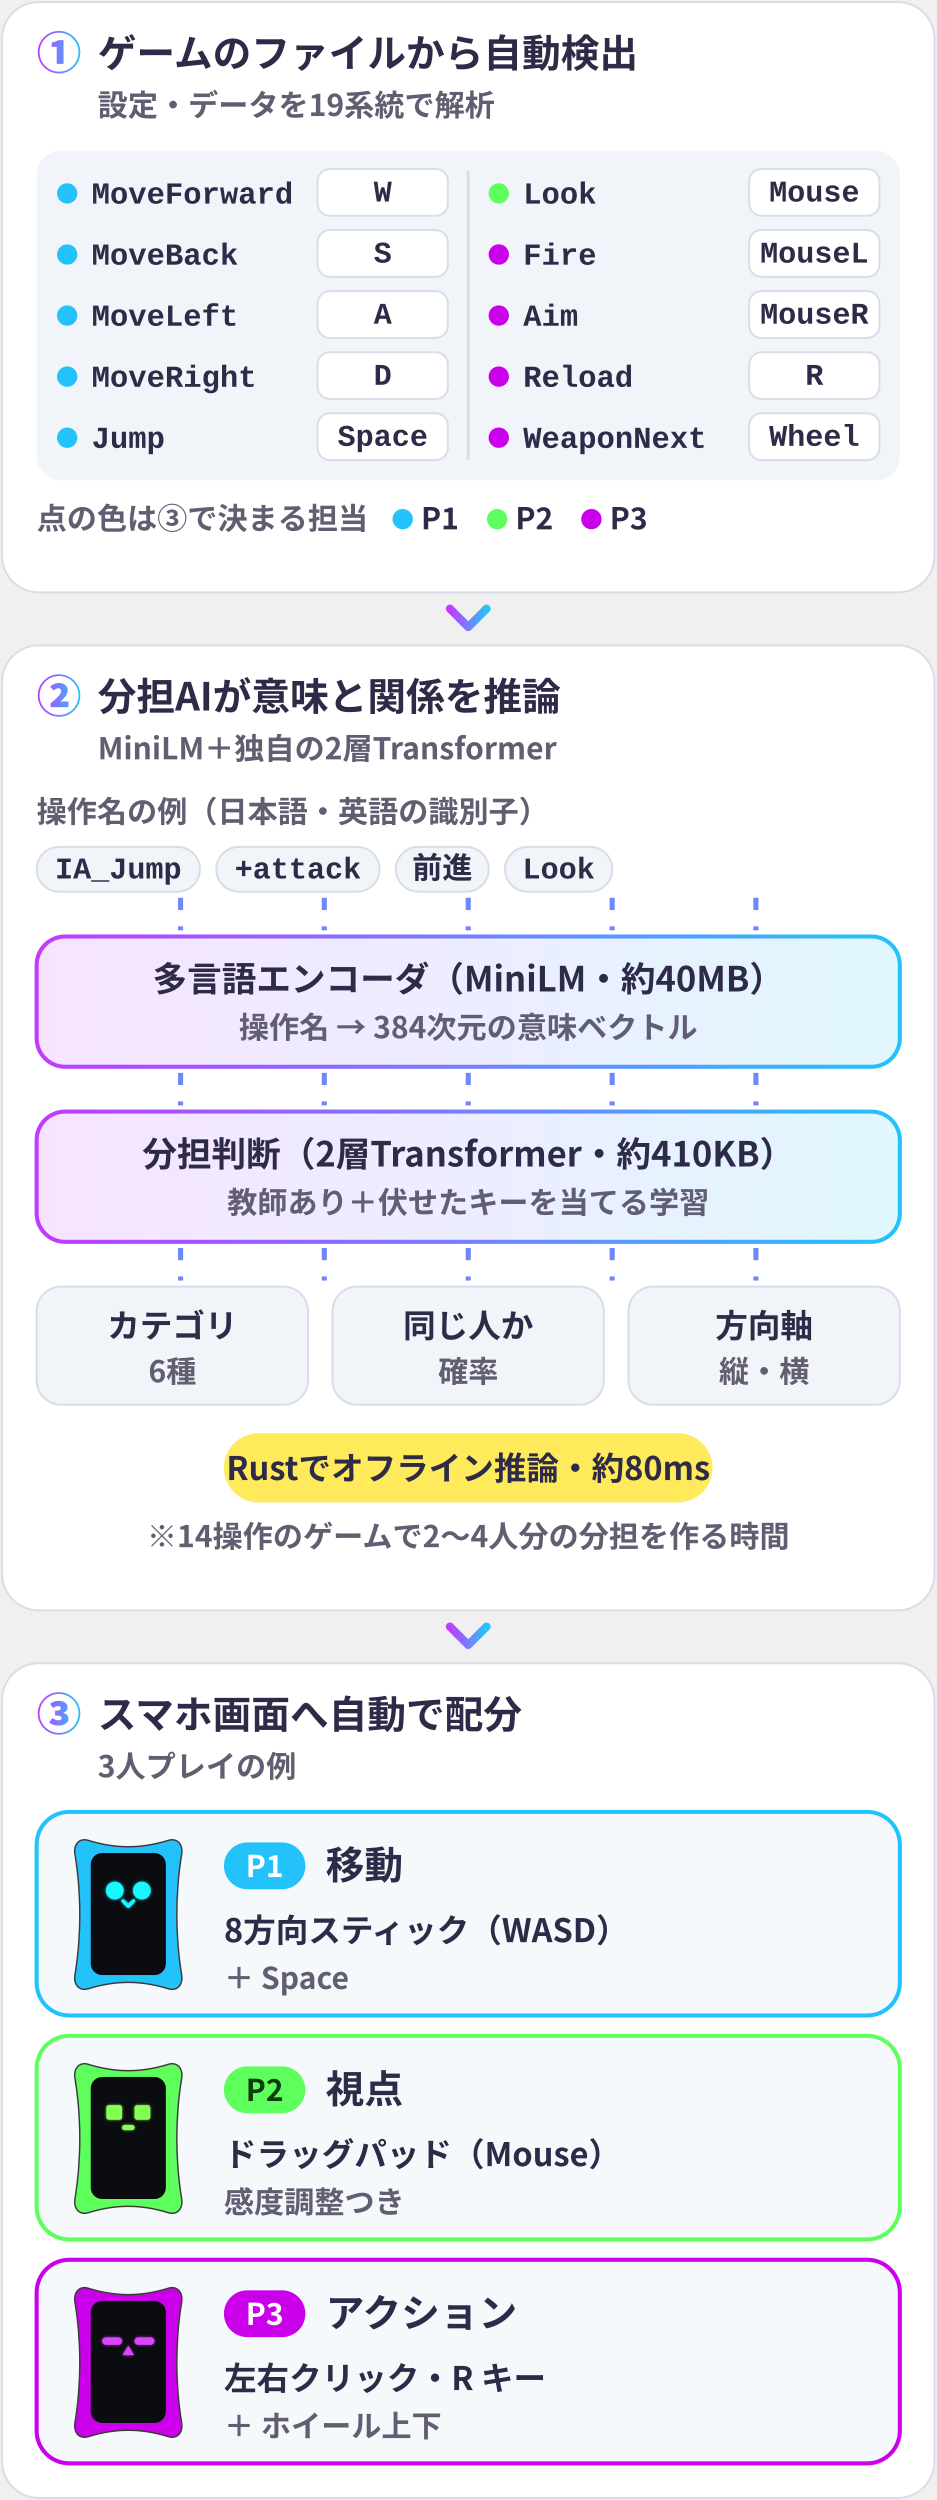
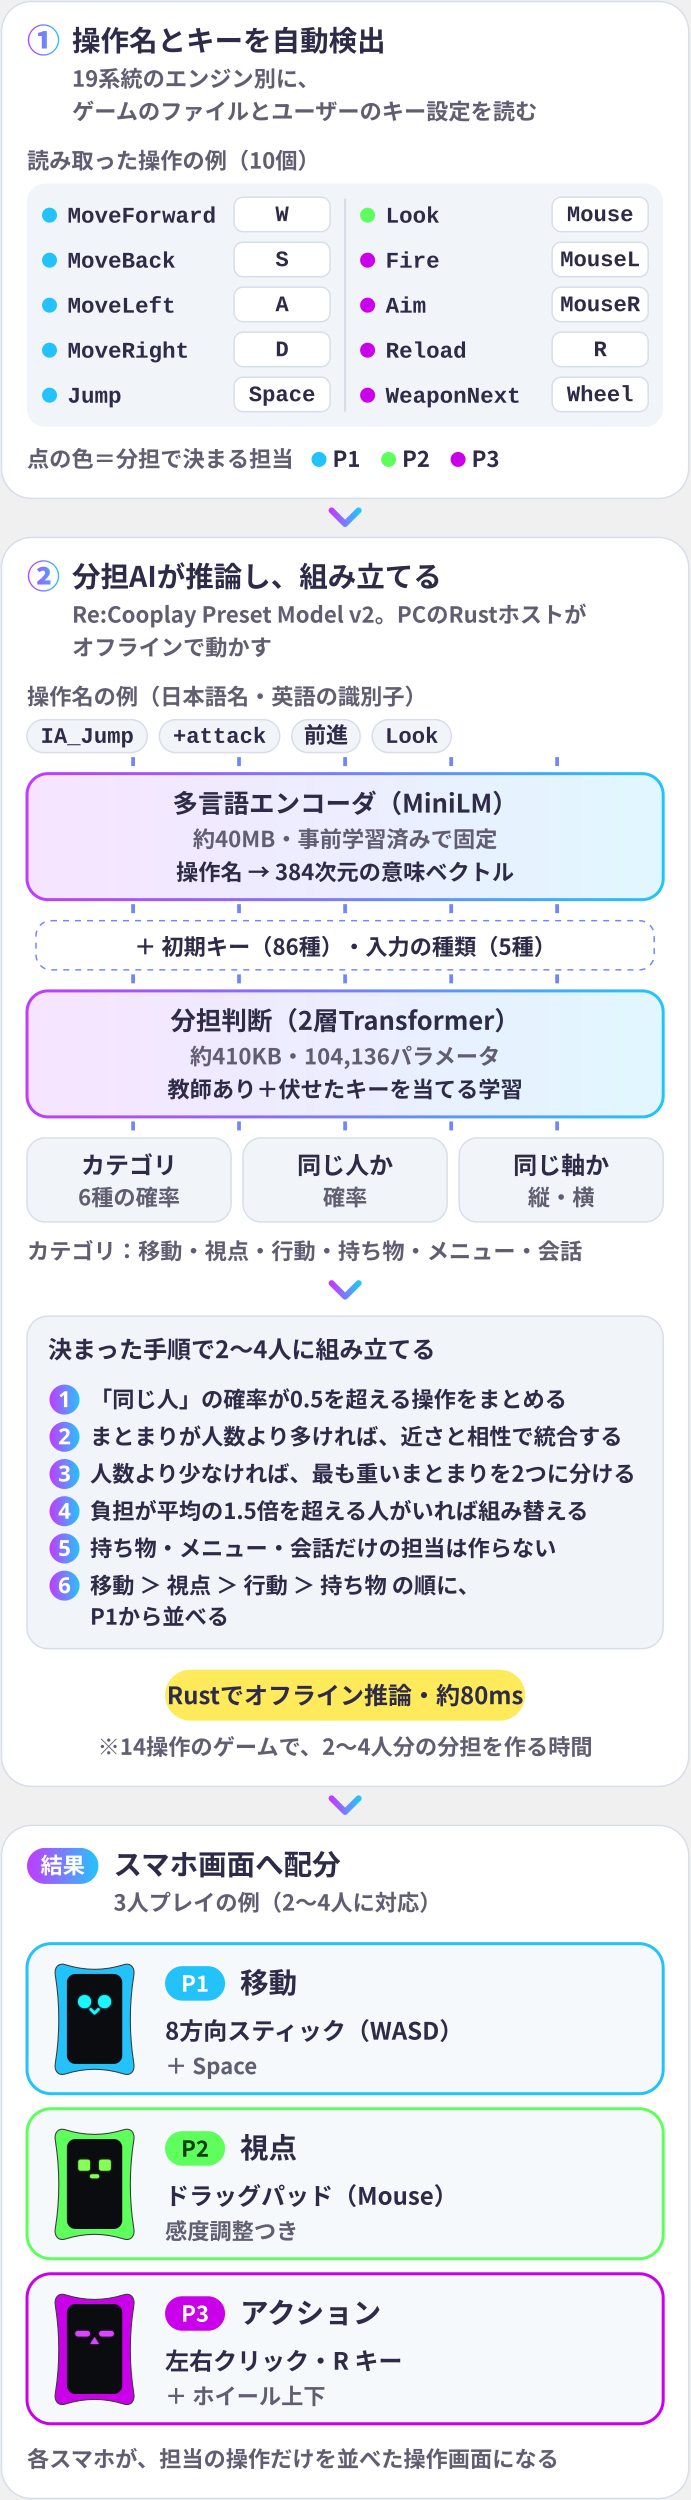
- <svg xmlns="http://www.w3.org/2000/svg" viewBox="0 0 460 1228" width="460" height="1228" role="img">
+ <svg xmlns="http://www.w3.org/2000/svg" viewBox="0 0 460 1666.2" width="460" height="1666.2" role="img">
  <defs>
    <filter id="glow" x="-30%" y="-30%" width="160%" height="160%">
      <feGaussianBlur stdDeviation="1.6" />
    </filter>
    <linearGradient id="brand" x1="0" y1="0" x2="1" y2="0">
      <stop offset="0" stop-color="#C03BFF" />
      <stop offset=".55" stop-color="#6F86FF" />
      <stop offset="1" stop-color="#22C4FA" />
    </linearGradient>
    <linearGradient id="bg" x1="0" y1="0" x2="1" y2="1">
      <stop offset="0" stop-color="#E8FAFF" />
      <stop offset="1" stop-color="#FFF5DC" />
    </linearGradient>
    <style>
.jp{font-family:'Hiragino Sans','Hiragino Kaku Gothic ProN','Yu Gothic UI','Yu Gothic','Meiryo','Noto Sans JP','Noto Sans CJK JP',sans-serif}
.disp{font-family:Impact,Haettenschweiler,'Anton','Arial Narrow Bold','Arial Black',sans-serif}
.gh{font-family:-apple-system,BlinkMacSystemFont,'Segoe UI','Noto Sans',Helvetica,Arial,sans-serif}
.rnd{font-family:RcRounded,'Hiragino Maru Gothic ProN','Yu Gothic UI','Noto Sans JP',sans-serif}
.hand{font-family:RcHand,'Hiragino Maru Gothic ProN','Yu Gothic UI','Noto Sans JP',sans-serif}
.mono{font-family:ui-monospace,SFMono-Regular,'Cascadia Mono',Consolas,'Liberation Mono',monospace}

@keyframes bob{0%,100%{transform:translateY(0)}50%{transform:translateY(-5px)}}
@keyframes blink{0%,90%,100%{transform:scaleY(1)}94%{transform:scaleY(.12)}}
@keyframes flow{to{stroke-dashoffset:-28}}
@keyframes pulse{0%,100%{opacity:.55}50%{opacity:1}}
.bob{animation:bob 2.6s ease-in-out infinite}
.eyes{transform-box:fill-box;transform-origin:center;animation:blink 4.8s infinite}
.flow{stroke-dasharray:6 8;animation:flow 1.1s linear infinite}
.pulse{animation:pulse 2.4s ease-in-out infinite}
@media (prefers-reduced-motion:reduce){.bob,.eyes,.flow,.pulse{animation:none}}
</style>
  </defs>
-   <rect x="1" y="1" width="458" height="290" rx="18" fill="#FFFFFF" stroke="#D8DEE8" />
-   <path d="M29 36.09Q26.85 36.09 24.95 35.28Q23.06 34.47 21.62 33.03Q20.18 31.58 19.36 29.69Q18.55 27.79 18.55 25.64Q18.55 23.49 19.36 21.59Q20.17 19.7 21.61 18.26Q23.06 16.82 24.95 16Q26.85 15.19 29 15.19Q31.15 15.19 33.05 16Q34.94 16.81 36.38 18.25Q37.82 19.7 38.64 21.59Q39.45 23.49 39.45 25.64Q39.45 27.82 38.64 29.71Q37.82 31.6 36.37 33.04Q34.92 34.48 33.04 35.29Q31.15 36.09 29 36.09ZM29 35.21Q30.99 35.21 32.72 34.46Q34.46 33.71 35.77 32.41Q37.07 31.1 37.82 29.36Q38.57 27.63 38.57 25.64Q38.57 23.65 37.82 21.92Q37.07 20.18 35.77 18.88Q34.46 17.57 32.72 16.82Q30.99 16.07 29 16.07Q26.99 16.07 25.26 16.82Q23.53 17.57 22.22 18.89Q20.91 20.21 20.17 21.94Q19.43 23.67 19.43 25.64Q19.43 27.62 20.18 29.36Q20.93 31.1 22.23 32.41Q23.54 33.71 25.28 34.46Q27.01 35.21 29 35.21ZM27.86 31.36V23H25.41V20.91Q26.47 20.69 27.24 20.41Q28.01 20.14 28.71 19.72H31.22V31.36Z" fill="url(#brand)" />
-   <text x="48" y="33" class="jp" font-size="19" font-weight="900" fill="#2E2B48" text-anchor="start">ゲームのファイルから自動検出</text>
-   <text x="48" y="57" class="jp" font-size="14.8" font-weight="700" fill="#625E72" text-anchor="start">設定・データを19系統で解析</text>
-   <rect x="18" y="74" width="424" height="162" rx="12" fill="#F1F4F9" />
-   <path d="M230.0 84V226" stroke="#D8DEE8" stroke-width="1.5" />
-   <circle cx="33.0" cy="95" r="5" fill="#24C2FA" />
-   <text x="45.0" y="100" class="mono" font-size="15" font-weight="600" fill="#2E2B48" text-anchor="start">MoveForward</text>
-   <rect x="156.0" y="83" width="64" height="23" rx="6" fill="#FFFFFF" stroke="#D8DEE8" />
-   <text x="188.0" y="99" class="mono" font-size="14.8" font-weight="700" fill="#2E2B48" text-anchor="middle">W</text>
-   <circle cx="33.0" cy="125" r="5" fill="#24C2FA" />
-   <text x="45.0" y="130" class="mono" font-size="15" font-weight="600" fill="#2E2B48" text-anchor="start">MoveBack</text>
-   <rect x="156.0" y="113" width="64" height="23" rx="6" fill="#FFFFFF" stroke="#D8DEE8" />
-   <text x="188.0" y="129" class="mono" font-size="14.8" font-weight="700" fill="#2E2B48" text-anchor="middle">S</text>
-   <circle cx="33.0" cy="155" r="5" fill="#24C2FA" />
-   <text x="45.0" y="160" class="mono" font-size="15" font-weight="600" fill="#2E2B48" text-anchor="start">MoveLeft</text>
-   <rect x="156.0" y="143" width="64" height="23" rx="6" fill="#FFFFFF" stroke="#D8DEE8" />
-   <text x="188.0" y="159" class="mono" font-size="14.8" font-weight="700" fill="#2E2B48" text-anchor="middle">A</text>
-   <circle cx="33.0" cy="185" r="5" fill="#24C2FA" />
-   <text x="45.0" y="190" class="mono" font-size="15" font-weight="600" fill="#2E2B48" text-anchor="start">MoveRight</text>
-   <rect x="156.0" y="173" width="64" height="23" rx="6" fill="#FFFFFF" stroke="#D8DEE8" />
-   <text x="188.0" y="189" class="mono" font-size="14.8" font-weight="700" fill="#2E2B48" text-anchor="middle">D</text>
-   <circle cx="33.0" cy="215" r="5" fill="#24C2FA" />
-   <text x="45.0" y="220" class="mono" font-size="15" font-weight="600" fill="#2E2B48" text-anchor="start">Jump</text>
-   <rect x="156.0" y="203" width="64" height="23" rx="6" fill="#FFFFFF" stroke="#D8DEE8" />
-   <text x="188.0" y="219" class="mono" font-size="14.8" font-weight="700" fill="#2E2B48" text-anchor="middle">Space</text>
-   <circle cx="245.0" cy="95" r="5" fill="#5EFF5D" />
-   <text x="257.0" y="100" class="mono" font-size="15" font-weight="600" fill="#2E2B48" text-anchor="start">Look</text>
-   <rect x="368.0" y="83" width="64" height="23" rx="6" fill="#FFFFFF" stroke="#D8DEE8" />
-   <text x="400.0" y="99" class="mono" font-size="14.8" font-weight="700" fill="#2E2B48" text-anchor="middle">Mouse</text>
-   <circle cx="245.0" cy="125" r="5" fill="#CB00EA" />
-   <text x="257.0" y="130" class="mono" font-size="15" font-weight="600" fill="#2E2B48" text-anchor="start">Fire</text>
-   <rect x="368.0" y="113" width="64" height="23" rx="6" fill="#FFFFFF" stroke="#D8DEE8" />
-   <text x="400.0" y="129" class="mono" font-size="14.8" font-weight="700" fill="#2E2B48" text-anchor="middle">MouseL</text>
-   <circle cx="245.0" cy="155" r="5" fill="#CB00EA" />
-   <text x="257.0" y="160" class="mono" font-size="15" font-weight="600" fill="#2E2B48" text-anchor="start">Aim</text>
-   <rect x="368.0" y="143" width="64" height="23" rx="6" fill="#FFFFFF" stroke="#D8DEE8" />
-   <text x="400.0" y="159" class="mono" font-size="14.8" font-weight="700" fill="#2E2B48" text-anchor="middle">MouseR</text>
-   <circle cx="245.0" cy="185" r="5" fill="#CB00EA" />
-   <text x="257.0" y="190" class="mono" font-size="15" font-weight="600" fill="#2E2B48" text-anchor="start">Reload</text>
-   <rect x="368.0" y="173" width="64" height="23" rx="6" fill="#FFFFFF" stroke="#D8DEE8" />
-   <text x="400.0" y="189" class="mono" font-size="14.8" font-weight="700" fill="#2E2B48" text-anchor="middle">R</text>
-   <circle cx="245.0" cy="215" r="5" fill="#CB00EA" />
-   <text x="257.0" y="220" class="mono" font-size="15" font-weight="600" fill="#2E2B48" text-anchor="start">WeaponNext</text>
-   <rect x="368.0" y="203" width="64" height="23" rx="6" fill="#FFFFFF" stroke="#D8DEE8" />
-   <text x="400.0" y="219" class="mono" font-size="14.8" font-weight="700" fill="#2E2B48" text-anchor="middle">Wheel</text>
-   <text x="18" y="260" class="jp" font-size="14.8" font-weight="700" fill="#625E72" text-anchor="start">点の色は③で決まる担当</text>
-   <circle cx="197.8" cy="255" r="5" fill="#24C2FA" />
-   <text x="206.8" y="260" class="jp" font-size="14.8" font-weight="800" fill="#2E2B48" text-anchor="start">P1</text>
-   <circle cx="244.2" cy="255" r="5" fill="#5EFF5D" />
-   <text x="253.152" y="260" class="jp" font-size="14.8" font-weight="800" fill="#2E2B48" text-anchor="start">P2</text>
-   <circle cx="290.5" cy="255" r="5" fill="#CB00EA" />
-   <text x="299.504" y="260" class="jp" font-size="14.8" font-weight="800" fill="#2E2B48" text-anchor="start">P3</text>
-   <path d="M221.0 299l9 9 9-9" fill="none" stroke="url(#brand)" stroke-width="4" stroke-linecap="round" stroke-linejoin="round" />
-   <rect x="1" y="317" width="458" height="474" rx="18" fill="#FFFFFF" stroke="#D8DEE8" />
-   <path d="M29 352.09Q26.85 352.09 24.95 351.28Q23.06 350.47 21.62 349.03Q20.18 347.58 19.36 345.69Q18.55 343.79 18.55 341.64Q18.55 339.49 19.36 337.59Q20.17 335.7 21.61 334.26Q23.06 332.82 24.95 332Q26.85 331.19 29 331.19Q31.15 331.19 33.05 332Q34.94 332.81 36.38 334.25Q37.82 335.7 38.64 337.59Q39.45 339.49 39.45 341.64Q39.45 343.82 38.64 345.71Q37.82 347.6 36.37 349.04Q34.92 350.48 33.04 351.29Q31.15 352.09 29 352.09ZM29 351.21Q30.99 351.21 32.72 350.46Q34.46 349.71 35.77 348.4Q37.07 347.1 37.82 345.36Q38.57 343.63 38.57 341.64Q38.57 339.65 37.82 337.92Q37.07 336.18 35.77 334.88Q34.46 333.57 32.72 332.82Q30.99 332.07 29 332.07Q26.99 332.07 25.26 332.82Q23.53 333.57 22.22 334.89Q20.91 336.21 20.17 337.94Q19.43 339.67 19.43 341.64Q19.43 343.62 20.18 345.36Q20.93 347.1 22.23 348.4Q23.54 349.71 25.28 350.46Q27.01 351.21 29 351.21ZM24.86 347.36V345.45Q26.36 344.24 27.53 343.18Q28.69 342.12 29.36 341.22Q30.03 340.32 30.03 339.55Q30.03 338.78 29.66 338.43Q29.29 338.08 28.6 338.08Q27.92 338.08 27.38 338.43Q26.84 338.78 26.38 339.15L24.58 337.35Q25.55 336.38 26.65 335.92Q27.75 335.46 29.01 335.46Q30.94 335.46 32.1 336.5Q33.27 337.55 33.27 339.22Q33.27 340.19 32.71 341.18Q32.15 342.17 31.31 343.06Q30.47 343.95 29.64 344.68Q30.12 344.63 30.74 344.6Q31.35 344.57 31.79 344.57H33.66V347.36Z" fill="url(#brand)" />
-   <text x="48" y="349" class="jp" font-size="19" font-weight="900" fill="#2E2B48" text-anchor="start">分担AIが意味と関係を推論</text>
-   <text x="48" y="373" class="jp" font-size="14.8" font-weight="700" fill="#625E72" text-anchor="start">MiniLM＋独自の2層Transformer</text>
-   <text x="18" y="404" class="jp" font-size="14.8" font-weight="700" fill="#625E72" text-anchor="start">操作名の例（日本語・英語の識別子）</text>
-   <rect x="18" y="416" width="80.2" height="22" rx="11" fill="#F1F4F9" stroke="#D8DEE8" />
-   <text x="58.116" y="431.5" class="mono" font-size="14.8" font-weight="700" fill="#2E2B48" text-anchor="middle">IA_Jump</text>
-   <rect x="106.232" y="416" width="80.2" height="22" rx="11" fill="#F1F4F9" stroke="#D8DEE8" />
-   <text x="146.348" y="431.5" class="mono" font-size="14.8" font-weight="700" fill="#2E2B48" text-anchor="middle">+attack</text>
-   <rect x="194.464" y="416" width="45.6" height="22" rx="11" fill="#F1F4F9" stroke="#D8DEE8" />
-   <text x="217.264" y="431.5" class="mono" font-size="14.8" font-weight="700" fill="#2E2B48" text-anchor="middle">前進</text>
-   <rect x="248.064" y="416" width="52.7" height="22" rx="11" fill="#F1F4F9" stroke="#D8DEE8" />
-   <text x="274.416" y="431.5" class="mono" font-size="14.8" font-weight="700" fill="#2E2B48" text-anchor="middle">Look</text>
-   <path d="M88.7 441V457" stroke="#6F86FF" stroke-width="2.5" class="flow" style="animation-delay:0.00s" />
-   <path d="M159.3 441V457" stroke="#6F86FF" stroke-width="2.5" class="flow" style="animation-delay:0.15s" />
-   <path d="M230.0 441V457" stroke="#6F86FF" stroke-width="2.5" class="flow" style="animation-delay:0.30s" />
-   <path d="M300.7 441V457" stroke="#6F86FF" stroke-width="2.5" class="flow" style="animation-delay:0.45s" />
-   <path d="M371.3 441V457" stroke="#6F86FF" stroke-width="2.5" class="flow" style="animation-delay:0.60s" />
-   <rect x="18" y="460" width="424" height="64" rx="14" fill="url(#brand)" opacity=".14" />
-   <rect x="18" y="460" width="424" height="64" rx="14" fill="none" stroke="url(#brand)" stroke-width="2" />
-   <text x="230.0" y="487" class="jp" font-size="17" font-weight="900" fill="#2E2B48" text-anchor="middle" textLength="278" lengthAdjust="spacingAndGlyphs">多言語エンコーダ（MiniLM・約40MB）</text>
-   <text x="230.0" y="510" class="jp" font-size="14.8" font-weight="700" fill="#625E72" text-anchor="middle">操作名 → 384次元の意味ベクトル</text>
-   <path d="M88.7 527V543" stroke="#6F86FF" stroke-width="2.5" class="flow" style="animation-delay:0.00s" />
-   <path d="M159.3 527V543" stroke="#6F86FF" stroke-width="2.5" class="flow" style="animation-delay:0.15s" />
-   <path d="M230.0 527V543" stroke="#6F86FF" stroke-width="2.5" class="flow" style="animation-delay:0.30s" />
-   <path d="M300.7 527V543" stroke="#6F86FF" stroke-width="2.5" class="flow" style="animation-delay:0.45s" />
-   <path d="M371.3 527V543" stroke="#6F86FF" stroke-width="2.5" class="flow" style="animation-delay:0.60s" />
-   <rect x="18" y="546" width="424" height="64" rx="14" fill="url(#brand)" opacity=".14" />
-   <rect x="18" y="546" width="424" height="64" rx="14" fill="none" stroke="url(#brand)" stroke-width="2" />
-   <text x="230.0" y="573" class="jp" font-size="17" font-weight="900" fill="#2E2B48" text-anchor="middle" textLength="294" lengthAdjust="spacingAndGlyphs">分担判断（2層Transformer・約410KB）</text>
-   <text x="230.0" y="596" class="jp" font-size="14.8" font-weight="700" fill="#625E72" text-anchor="middle">教師あり＋伏せたキーを当てる学習</text>
-   <path d="M88.7 613V629" stroke="#6F86FF" stroke-width="2.5" class="flow" style="animation-delay:0.00s" />
-   <path d="M159.3 613V629" stroke="#6F86FF" stroke-width="2.5" class="flow" style="animation-delay:0.15s" />
-   <path d="M230.0 613V629" stroke="#6F86FF" stroke-width="2.5" class="flow" style="animation-delay:0.30s" />
-   <path d="M300.7 613V629" stroke="#6F86FF" stroke-width="2.5" class="flow" style="animation-delay:0.45s" />
-   <path d="M371.3 613V629" stroke="#6F86FF" stroke-width="2.5" class="flow" style="animation-delay:0.60s" />
-   <rect x="18.0" y="632" width="133.3" height="58" rx="12" fill="#F1F4F9" stroke="#D8DEE8" />
-   <text x="84.667" y="657" class="jp" font-size="16" font-weight="800" fill="#2E2B48" text-anchor="middle">カテゴリ</text>
-   <text x="84.667" y="679" class="jp" font-size="14.8" font-weight="700" fill="#625E72" text-anchor="middle">6種</text>
-   <rect x="163.3" y="632" width="133.3" height="58" rx="12" fill="#F1F4F9" stroke="#D8DEE8" />
-   <text x="230.0" y="657" class="jp" font-size="16" font-weight="800" fill="#2E2B48" text-anchor="middle">同じ人か</text>
-   <text x="230.0" y="679" class="jp" font-size="14.8" font-weight="700" fill="#625E72" text-anchor="middle">確率</text>
-   <rect x="308.7" y="632" width="133.3" height="58" rx="12" fill="#F1F4F9" stroke="#D8DEE8" />
-   <text x="375.333" y="657" class="jp" font-size="16" font-weight="800" fill="#2E2B48" text-anchor="middle">方向軸</text>
-   <text x="375.333" y="679" class="jp" font-size="14.8" font-weight="700" fill="#625E72" text-anchor="middle">縦・横</text>
-   <rect x="110.0" y="704" width="240" height="34" rx="17" fill="#FFE84A" opacity=".9" />
-   <text x="230.0" y="727" class="jp" font-size="16" font-weight="900" fill="#2E2B48" text-anchor="middle" textLength="199" lengthAdjust="spacingAndGlyphs">Rustでオフライン推論・約80ms</text>
-   <text x="230.0" y="760" class="jp" font-size="14.8" font-weight="600" fill="#625E72" text-anchor="middle">※14操作のゲームで2〜4人分の分担を作る時間</text>
-   <path d="M221.0 799l9 9 9-9" fill="none" stroke="url(#brand)" stroke-width="4" stroke-linecap="round" stroke-linejoin="round" />
-   <rect x="1" y="817" width="458" height="410" rx="18" fill="#FFFFFF" stroke="#D8DEE8" />
-   <path d="M29 852.09Q26.84 852.09 24.95 851.28Q23.06 850.46 21.62 849.02Q20.18 847.58 19.36 845.69Q18.55 843.8 18.55 841.64Q18.55 839.48 19.36 837.59Q20.18 835.7 21.62 834.26Q23.06 832.82 24.95 832Q26.84 831.19 29 831.19Q31.16 831.19 33.05 832Q34.94 832.82 36.38 834.26Q37.82 835.7 38.64 837.59Q39.45 839.48 39.45 841.64Q39.45 843.82 38.64 845.71Q37.82 847.6 36.37 849.04Q34.92 850.48 33.04 851.29Q31.16 852.09 29 852.09ZM29 851.21Q30.98 851.21 32.72 850.46Q34.46 849.71 35.77 848.4Q37.07 847.1 37.82 845.36Q38.57 843.62 38.57 841.64Q38.57 839.66 37.82 837.92Q37.07 836.18 35.77 834.88Q34.46 833.57 32.72 832.82Q30.98 832.07 29 832.07Q27 832.07 25.26 832.82Q23.52 833.57 22.21 834.89Q20.9 836.21 20.17 837.94Q19.43 839.68 19.43 841.64Q19.43 843.62 20.18 845.36Q20.93 847.1 22.23 848.4Q23.54 849.71 25.28 850.46Q27.02 851.21 29 851.21ZM28.69 847.62Q27.33 847.62 26.12 847.19Q24.91 846.77 24.2 845.95L25.72 843.86Q26.29 844.35 27.03 844.68Q27.77 845.01 28.63 845.01Q29.33 845.01 29.79 844.72Q30.25 844.43 30.25 843.93Q30.25 843.51 30.01 843.22Q29.77 842.94 29.08 842.78Q28.38 842.63 27.04 842.63V840.3Q28.65 840.3 29.26 839.97Q29.88 839.64 29.88 839.04Q29.88 838.54 29.55 838.27Q29.22 838.01 28.54 838.01Q27.92 838.01 27.36 838.26Q26.8 838.52 26.21 839.02L24.56 837Q25.46 836.25 26.47 835.85Q27.48 835.46 28.63 835.46Q30.72 835.46 31.97 836.33Q33.22 837.2 33.22 838.82Q33.22 839.64 32.71 840.25Q32.19 840.87 31.16 841.31V841.38Q32.26 841.68 32.95 842.39Q33.64 843.09 33.64 844.19Q33.64 845.29 32.96 846.06Q32.28 846.83 31.16 847.23Q30.03 847.62 28.69 847.62Z" fill="url(#brand)" />
-   <text x="48" y="849" class="jp" font-size="19" font-weight="900" fill="#2E2B48" text-anchor="start">スマホ画面へ自動で配分</text>
-   <text x="48" y="873" class="jp" font-size="14.8" font-weight="700" fill="#625E72" text-anchor="start">3人プレイの例</text>
-   <rect x="18" y="890" width="424" height="100" rx="16" fill="#F6F9FC" stroke="#24C2FA" stroke-width="2" />
-   <g transform="translate(37.4 902.0) scale(0.5125)">
+   <rect x="1" y="1" width="458" height="331.2" rx="20" fill="#FFFFFF" stroke="#D8DEE8" />
+   <path d="M29 37.09Q26.85 37.09 24.95 36.28Q23.06 35.47 21.62 34.03Q20.18 32.58 19.36 30.69Q18.55 28.79 18.55 26.64Q18.55 24.49 19.36 22.59Q20.17 20.7 21.61 19.26Q23.06 17.82 24.95 17Q26.85 16.19 29 16.19Q31.15 16.19 33.05 17Q34.94 17.81 36.38 19.25Q37.82 20.7 38.64 22.59Q39.45 24.49 39.45 26.64Q39.45 28.82 38.64 30.71Q37.82 32.6 36.37 34.04Q34.92 35.48 33.04 36.29Q31.15 37.09 29 37.09ZM29 36.21Q30.99 36.21 32.72 35.46Q34.46 34.71 35.77 33.41Q37.07 32.1 37.82 30.36Q38.57 28.63 38.57 26.64Q38.57 24.65 37.82 22.92Q37.07 21.18 35.77 19.88Q34.46 18.57 32.72 17.82Q30.99 17.07 29 17.07Q26.99 17.07 25.26 17.82Q23.53 18.57 22.22 19.89Q20.91 21.21 20.17 22.94Q19.43 24.67 19.43 26.64Q19.43 28.62 20.18 30.36Q20.93 32.1 22.23 33.41Q23.54 34.71 25.28 35.46Q27.01 36.21 29 36.21ZM27.86 32.36V24H25.41V21.91Q26.47 21.69 27.24 21.41Q28.01 21.14 28.71 20.72H31.22V32.36Z" fill="url(#brand)" />
+   <text x="48" y="34" class="jp" font-size="19" font-weight="900" fill="#2E2B48" text-anchor="start">操作名とキーを自動検出</text>
+   <text x="48" y="57.8" class="jp" font-size="14.8" font-weight="700" fill="#625E72" text-anchor="start">19系統のエンジン別に、</text>
+   <text x="48" y="79.6" class="jp" font-size="14.8" font-weight="700" fill="#625E72" text-anchor="start">ゲームのファイルとユーザーのキー設定を読む</text>
+   <text x="18" y="112.4" class="jp" font-size="14.8" font-weight="700" fill="#625E72" text-anchor="start">読み取った操作の例（10個）</text>
+   <rect x="18" y="122.4" width="424" height="162" rx="12" fill="#F1F4F9" />
+   <path d="M230.0 132.4V274.4" stroke="#D8DEE8" stroke-width="1.5" />
+   <circle cx="33.0" cy="143.4" r="5" fill="#24C2FA" />
+   <text x="45.0" y="148.4" class="mono" font-size="15" font-weight="600" fill="#2E2B48" text-anchor="start">MoveForward</text>
+   <rect x="156.0" y="131.4" width="64" height="23" rx="6" fill="#FFFFFF" stroke="#D8DEE8" />
+   <text x="188.0" y="147.4" class="mono" font-size="14.8" font-weight="700" fill="#2E2B48" text-anchor="middle">W</text>
+   <circle cx="33.0" cy="173.4" r="5" fill="#24C2FA" />
+   <text x="45.0" y="178.4" class="mono" font-size="15" font-weight="600" fill="#2E2B48" text-anchor="start">MoveBack</text>
+   <rect x="156.0" y="161.4" width="64" height="23" rx="6" fill="#FFFFFF" stroke="#D8DEE8" />
+   <text x="188.0" y="177.4" class="mono" font-size="14.8" font-weight="700" fill="#2E2B48" text-anchor="middle">S</text>
+   <circle cx="33.0" cy="203.4" r="5" fill="#24C2FA" />
+   <text x="45.0" y="208.4" class="mono" font-size="15" font-weight="600" fill="#2E2B48" text-anchor="start">MoveLeft</text>
+   <rect x="156.0" y="191.4" width="64" height="23" rx="6" fill="#FFFFFF" stroke="#D8DEE8" />
+   <text x="188.0" y="207.4" class="mono" font-size="14.8" font-weight="700" fill="#2E2B48" text-anchor="middle">A</text>
+   <circle cx="33.0" cy="233.4" r="5" fill="#24C2FA" />
+   <text x="45.0" y="238.4" class="mono" font-size="15" font-weight="600" fill="#2E2B48" text-anchor="start">MoveRight</text>
+   <rect x="156.0" y="221.4" width="64" height="23" rx="6" fill="#FFFFFF" stroke="#D8DEE8" />
+   <text x="188.0" y="237.4" class="mono" font-size="14.8" font-weight="700" fill="#2E2B48" text-anchor="middle">D</text>
+   <circle cx="33.0" cy="263.4" r="5" fill="#24C2FA" />
+   <text x="45.0" y="268.4" class="mono" font-size="15" font-weight="600" fill="#2E2B48" text-anchor="start">Jump</text>
+   <rect x="156.0" y="251.4" width="64" height="23" rx="6" fill="#FFFFFF" stroke="#D8DEE8" />
+   <text x="188.0" y="267.4" class="mono" font-size="14.8" font-weight="700" fill="#2E2B48" text-anchor="middle">Space</text>
+   <circle cx="245.0" cy="143.4" r="5" fill="#5EFF5D" />
+   <text x="257.0" y="148.4" class="mono" font-size="15" font-weight="600" fill="#2E2B48" text-anchor="start">Look</text>
+   <rect x="368.0" y="131.4" width="64" height="23" rx="6" fill="#FFFFFF" stroke="#D8DEE8" />
+   <text x="400.0" y="147.4" class="mono" font-size="14.8" font-weight="700" fill="#2E2B48" text-anchor="middle">Mouse</text>
+   <circle cx="245.0" cy="173.4" r="5" fill="#CB00EA" />
+   <text x="257.0" y="178.4" class="mono" font-size="15" font-weight="600" fill="#2E2B48" text-anchor="start">Fire</text>
+   <rect x="368.0" y="161.4" width="64" height="23" rx="6" fill="#FFFFFF" stroke="#D8DEE8" />
+   <text x="400.0" y="177.4" class="mono" font-size="14.8" font-weight="700" fill="#2E2B48" text-anchor="middle">MouseL</text>
+   <circle cx="245.0" cy="203.4" r="5" fill="#CB00EA" />
+   <text x="257.0" y="208.4" class="mono" font-size="15" font-weight="600" fill="#2E2B48" text-anchor="start">Aim</text>
+   <rect x="368.0" y="191.4" width="64" height="23" rx="6" fill="#FFFFFF" stroke="#D8DEE8" />
+   <text x="400.0" y="207.4" class="mono" font-size="14.8" font-weight="700" fill="#2E2B48" text-anchor="middle">MouseR</text>
+   <circle cx="245.0" cy="233.4" r="5" fill="#CB00EA" />
+   <text x="257.0" y="238.4" class="mono" font-size="15" font-weight="600" fill="#2E2B48" text-anchor="start">Reload</text>
+   <rect x="368.0" y="221.4" width="64" height="23" rx="6" fill="#FFFFFF" stroke="#D8DEE8" />
+   <text x="400.0" y="237.4" class="mono" font-size="14.8" font-weight="700" fill="#2E2B48" text-anchor="middle">R</text>
+   <circle cx="245.0" cy="263.4" r="5" fill="#CB00EA" />
+   <text x="257.0" y="268.4" class="mono" font-size="15" font-weight="600" fill="#2E2B48" text-anchor="start">WeaponNext</text>
+   <rect x="368.0" y="251.4" width="64" height="23" rx="6" fill="#FFFFFF" stroke="#D8DEE8" />
+   <text x="400.0" y="267.4" class="mono" font-size="14.8" font-weight="700" fill="#2E2B48" text-anchor="middle">Wheel</text>
+   <text x="18" y="311.2" class="jp" font-size="14.8" font-weight="700" fill="#625E72" text-anchor="start">点の色＝分担で決まる担当</text>
+   <circle cx="212.6" cy="306.2" r="5" fill="#24C2FA" />
+   <text x="221.6" y="311.2" class="jp" font-size="14.8" font-weight="800" fill="#2E2B48" text-anchor="start">P1</text>
+   <circle cx="259.0" cy="306.2" r="5" fill="#5EFF5D" />
+   <text x="267.952" y="311.2" class="jp" font-size="14.8" font-weight="800" fill="#2E2B48" text-anchor="start">P2</text>
+   <circle cx="305.3" cy="306.2" r="5" fill="#CB00EA" />
+   <text x="314.304" y="311.2" class="jp" font-size="14.8" font-weight="800" fill="#2E2B48" text-anchor="start">P3</text>
+   <path d="M221.0 340.2l9 9 9-9" fill="none" stroke="url(#brand)" stroke-width="4" stroke-linecap="round" stroke-linejoin="round" />
+   <rect x="1" y="358.2" width="458" height="832.4" rx="20" fill="#FFFFFF" stroke="#D8DEE8" />
+   <path d="M29 394.29Q26.85 394.29 24.95 393.48Q23.06 392.67 21.62 391.23Q20.18 389.78 19.36 387.89Q18.55 385.99 18.55 383.84Q18.55 381.69 19.36 379.79Q20.17 377.9 21.61 376.46Q23.06 375.02 24.95 374.2Q26.85 373.39 29 373.39Q31.15 373.39 33.05 374.2Q34.94 375.01 36.38 376.45Q37.82 377.9 38.64 379.79Q39.45 381.69 39.45 383.84Q39.45 386.02 38.64 387.91Q37.82 389.8 36.37 391.24Q34.92 392.68 33.04 393.49Q31.15 394.29 29 394.29ZM29 393.41Q30.99 393.41 32.72 392.66Q34.46 391.91 35.77 390.61Q37.07 389.3 37.82 387.56Q38.57 385.83 38.57 383.84Q38.57 381.85 37.82 380.12Q37.07 378.38 35.77 377.07Q34.46 375.77 32.72 375.02Q30.99 374.27 29 374.27Q26.99 374.27 25.26 375.02Q23.53 375.77 22.22 377.09Q20.91 378.41 20.17 380.14Q19.43 381.87 19.43 383.84Q19.43 385.82 20.18 387.56Q20.93 389.3 22.23 390.61Q23.54 391.91 25.28 392.66Q27.01 393.41 29 393.41ZM24.86 389.56V387.65Q26.36 386.44 27.53 385.38Q28.69 384.32 29.36 383.42Q30.03 382.52 30.03 381.75Q30.03 380.98 29.66 380.63Q29.29 380.28 28.6 380.28Q27.92 380.28 27.38 380.63Q26.84 380.98 26.38 381.35L24.58 379.55Q25.55 378.58 26.65 378.12Q27.75 377.66 29.01 377.66Q30.94 377.66 32.1 378.7Q33.27 379.75 33.27 381.42Q33.27 382.39 32.71 383.38Q32.15 384.37 31.31 385.26Q30.47 386.15 29.64 386.88Q30.12 386.83 30.74 386.8Q31.35 386.77 31.79 386.77H33.66V389.56Z" fill="url(#brand)" />
+   <text x="48" y="391.2" class="jp" font-size="19" font-weight="900" fill="#2E2B48" text-anchor="start">分担AIが推論し、組み立てる</text>
+   <text x="48" y="415.0" class="jp" font-size="14.8" font-weight="700" fill="#625E72" text-anchor="start">Re:Cooplay Preset Model v2。PCのRustホストが</text>
+   <text x="48" y="436.8" class="jp" font-size="14.8" font-weight="700" fill="#625E72" text-anchor="start">オフラインで動かす</text>
+   <text x="18" y="469.6" class="jp" font-size="14.8" font-weight="700" fill="#625E72" text-anchor="start">操作名の例（日本語名・英語の識別子）</text>
+   <rect x="18" y="479.6" width="80.2" height="22" rx="11" fill="#F1F4F9" stroke="#D8DEE8" />
+   <text x="58.116" y="495.1" class="mono" font-size="14.8" font-weight="700" fill="#2E2B48" text-anchor="middle">IA_Jump</text>
+   <rect x="106.232" y="479.6" width="80.2" height="22" rx="11" fill="#F1F4F9" stroke="#D8DEE8" />
+   <text x="146.348" y="495.1" class="mono" font-size="14.8" font-weight="700" fill="#2E2B48" text-anchor="middle">+attack</text>
+   <rect x="194.464" y="479.6" width="45.6" height="22" rx="11" fill="#F1F4F9" stroke="#D8DEE8" />
+   <text x="217.264" y="495.1" class="mono" font-size="14.8" font-weight="700" fill="#2E2B48" text-anchor="middle">前進</text>
+   <rect x="248.064" y="479.6" width="52.7" height="22" rx="11" fill="#F1F4F9" stroke="#D8DEE8" />
+   <text x="274.416" y="495.1" class="mono" font-size="14.8" font-weight="700" fill="#2E2B48" text-anchor="middle">Look</text>
+   <path d="M88.7 504.6V513.6" stroke="#6F86FF" stroke-width="2.5" class="flow" style="animation-delay:0.00s" />
+   <path d="M159.3 504.6V513.6" stroke="#6F86FF" stroke-width="2.5" class="flow" style="animation-delay:0.15s" />
+   <path d="M230.0 504.6V513.6" stroke="#6F86FF" stroke-width="2.5" class="flow" style="animation-delay:0.30s" />
+   <path d="M300.7 504.6V513.6" stroke="#6F86FF" stroke-width="2.5" class="flow" style="animation-delay:0.45s" />
+   <path d="M371.3 504.6V513.6" stroke="#6F86FF" stroke-width="2.5" class="flow" style="animation-delay:0.60s" />
+   <rect x="18" y="515.6" width="424" height="84" rx="14" fill="url(#brand)" opacity=".14" />
+   <rect x="18" y="515.6" width="424" height="84" rx="14" fill="none" stroke="url(#brand)" stroke-width="2" />
+   <text x="230.0" y="541.6" class="jp" font-size="17" font-weight="900" fill="#2E2B48" text-anchor="middle">多言語エンコーダ（MiniLM）</text>
+   <text x="230.0" y="564.6" class="jp" font-size="14.8" font-weight="700" fill="#625E72" text-anchor="middle">約40MB・事前学習済みで固定</text>
+   <text x="230.0" y="586.6" class="jp" font-size="14.8" font-weight="700" fill="#2E2B48" text-anchor="middle">操作名 → 384次元の意味ベクトル</text>
+   <path d="M88.7 602.6V611.6" stroke="#6F86FF" stroke-width="2.5" class="flow" style="animation-delay:0.00s" />
+   <path d="M159.3 602.6V611.6" stroke="#6F86FF" stroke-width="2.5" class="flow" style="animation-delay:0.15s" />
+   <path d="M230.0 602.6V611.6" stroke="#6F86FF" stroke-width="2.5" class="flow" style="animation-delay:0.30s" />
+   <path d="M300.7 602.6V611.6" stroke="#6F86FF" stroke-width="2.5" class="flow" style="animation-delay:0.45s" />
+   <path d="M371.3 602.6V611.6" stroke="#6F86FF" stroke-width="2.5" class="flow" style="animation-delay:0.60s" />
+   <rect x="24" y="613.6" width="412" height="32.8" rx="10" fill="#FFFFFF" stroke="#6F86FF" stroke-dasharray="4 4" />
+   <text x="230.0" y="636.4" class="jp" font-size="14.8" font-weight="700" fill="#2E2B48" text-anchor="middle">＋ 初期キー（86種）・入力の種類（5種）</text>
+   <path d="M88.7 649.4V658.4" stroke="#6F86FF" stroke-width="2.5" class="flow" style="animation-delay:0.00s" />
+   <path d="M159.3 649.4V658.4" stroke="#6F86FF" stroke-width="2.5" class="flow" style="animation-delay:0.15s" />
+   <path d="M230.0 649.4V658.4" stroke="#6F86FF" stroke-width="2.5" class="flow" style="animation-delay:0.30s" />
+   <path d="M300.7 649.4V658.4" stroke="#6F86FF" stroke-width="2.5" class="flow" style="animation-delay:0.45s" />
+   <path d="M371.3 649.4V658.4" stroke="#6F86FF" stroke-width="2.5" class="flow" style="animation-delay:0.60s" />
+   <rect x="18" y="660.4" width="424" height="84" rx="14" fill="url(#brand)" opacity=".14" />
+   <rect x="18" y="660.4" width="424" height="84" rx="14" fill="none" stroke="url(#brand)" stroke-width="2" />
+   <text x="230.0" y="686.4" class="jp" font-size="17" font-weight="900" fill="#2E2B48" text-anchor="middle">分担判断（2層Transformer）</text>
+   <text x="230.0" y="709.4" class="jp" font-size="14.8" font-weight="700" fill="#625E72" text-anchor="middle">約410KB・104,136パラメータ</text>
+   <text x="230.0" y="731.4" class="jp" font-size="14.8" font-weight="700" fill="#2E2B48" text-anchor="middle">教師あり＋伏せたキーを当てる学習</text>
+   <path d="M88.7 747.4V756.4" stroke="#6F86FF" stroke-width="2.5" class="flow" style="animation-delay:0.00s" />
+   <path d="M159.3 747.4V756.4" stroke="#6F86FF" stroke-width="2.5" class="flow" style="animation-delay:0.15s" />
+   <path d="M230.0 747.4V756.4" stroke="#6F86FF" stroke-width="2.5" class="flow" style="animation-delay:0.30s" />
+   <path d="M300.7 747.4V756.4" stroke="#6F86FF" stroke-width="2.5" class="flow" style="animation-delay:0.45s" />
+   <path d="M371.3 747.4V756.4" stroke="#6F86FF" stroke-width="2.5" class="flow" style="animation-delay:0.60s" />
+   <rect x="18.0" y="758.4" width="136.0" height="56" rx="12" fill="#F1F4F9" stroke="#D8DEE8" />
+   <text x="86.0" y="782.4" class="jp" font-size="16" font-weight="800" fill="#2E2B48" text-anchor="middle">カテゴリ</text>
+   <text x="86.0" y="803.4" class="jp" font-size="14.8" font-weight="700" fill="#625E72" text-anchor="middle">6種の確率</text>
+   <rect x="162.0" y="758.4" width="136.0" height="56" rx="12" fill="#F1F4F9" stroke="#D8DEE8" />
+   <text x="230.0" y="782.4" class="jp" font-size="16" font-weight="800" fill="#2E2B48" text-anchor="middle">同じ人か</text>
+   <text x="230.0" y="803.4" class="jp" font-size="14.8" font-weight="700" fill="#625E72" text-anchor="middle">確率</text>
+   <rect x="306.0" y="758.4" width="136.0" height="56" rx="12" fill="#F1F4F9" stroke="#D8DEE8" />
+   <text x="374.0" y="782.4" class="jp" font-size="16" font-weight="800" fill="#2E2B48" text-anchor="middle">同じ軸か</text>
+   <text x="374.0" y="803.4" class="jp" font-size="14.8" font-weight="700" fill="#625E72" text-anchor="middle">縦・横</text>
+   <text x="18" y="839.2" class="jp" font-size="14.8" font-weight="700" fill="#625E72" text-anchor="start">カテゴリ：移動・視点・行動・持ち物・メニュー・会話</text>
+   <path d="M221.0 855.2l9 9 9-9" fill="none" stroke="url(#brand)" stroke-width="4" stroke-linecap="round" stroke-linejoin="round" />
+   <rect x="18" y="877.2" width="424" height="221.6" rx="14" fill="#F1F4F9" stroke="#D8DEE8" />
+   <text x="32" y="905.2" class="jp" font-size="16" font-weight="900" fill="#2E2B48" text-anchor="start">決まった手順で2〜4人に組み立てる</text>
+   <circle cx="43" cy="932.8" r="10" fill="url(#brand)" />
+   <text x="43" y="937.82" class="gh" font-size="14.8" font-weight="800" fill="#FFFFFF" text-anchor="middle">1</text>
+   <text x="60" y="938" class="jp" font-size="14.8" font-weight="700" fill="#2E2B48" text-anchor="start">「同じ人」の確率が0.5を超える操作をまとめる</text>
+   <circle cx="43" cy="957.6" r="10" fill="url(#brand)" />
+   <text x="43" y="962.62" class="gh" font-size="14.8" font-weight="800" fill="#FFFFFF" text-anchor="middle">2</text>
+   <text x="60" y="962.8" class="jp" font-size="14.8" font-weight="700" fill="#2E2B48" text-anchor="start">まとまりが人数より多ければ、近さと相性で統合する</text>
+   <circle cx="43" cy="982.4" r="10" fill="url(#brand)" />
+   <text x="43" y="987.42" class="gh" font-size="14.8" font-weight="800" fill="#FFFFFF" text-anchor="middle">3</text>
+   <text x="60" y="987.6" class="jp" font-size="14.8" font-weight="700" fill="#2E2B48" text-anchor="start">人数より少なければ、最も重いまとまりを2つに分ける</text>
+   <circle cx="43" cy="1007.2" r="10" fill="url(#brand)" />
+   <text x="43" y="1012.22" class="gh" font-size="14.8" font-weight="800" fill="#FFFFFF" text-anchor="middle">4</text>
+   <text x="60" y="1012.4" class="jp" font-size="14.8" font-weight="700" fill="#2E2B48" text-anchor="start">負担が平均の1.5倍を超える人がいれば組み替える</text>
+   <circle cx="43" cy="1032.0" r="10" fill="url(#brand)" />
+   <text x="43" y="1037.02" class="gh" font-size="14.8" font-weight="800" fill="#FFFFFF" text-anchor="middle">5</text>
+   <text x="60" y="1037.2" class="jp" font-size="14.8" font-weight="700" fill="#2E2B48" text-anchor="start">持ち物・メニュー・会話だけの担当は作らない</text>
+   <circle cx="43" cy="1056.8" r="10" fill="url(#brand)" />
+   <text x="43" y="1061.82" class="gh" font-size="14.8" font-weight="800" fill="#FFFFFF" text-anchor="middle">6</text>
+   <text x="60" y="1062" class="jp" font-size="14.8" font-weight="700" fill="#2E2B48" text-anchor="start">移動 ＞ 視点 ＞ 行動 ＞ 持ち物 の順に、</text>
+   <text x="60" y="1082.8" class="jp" font-size="14.8" font-weight="700" fill="#2E2B48" text-anchor="start">P1から並べる</text>
+   <rect x="110.0" y="1112.8" width="240" height="34" rx="17" fill="#FFE84A" opacity=".9" />
+   <text x="230.0" y="1135.8" class="jp" font-size="16" font-weight="900" fill="#2E2B48" text-anchor="middle" textLength="199" lengthAdjust="spacingAndGlyphs">Rustでオフライン推論・約80ms</text>
+   <text x="230.0" y="1169.6" class="jp" font-size="14.8" font-weight="600" fill="#625E72" text-anchor="middle">※14操作のゲームで、2〜4人分の分担を作る時間</text>
+   <path d="M221.0 1198.6l9 9 9-9" fill="none" stroke="url(#brand)" stroke-width="4" stroke-linecap="round" stroke-linejoin="round" />
+   <rect x="1" y="1216.6" width="458" height="448.6" rx="20" fill="#FFFFFF" stroke="#D8DEE8" />
+   <rect x="18" y="1231.6" width="47.6" height="24" rx="12" fill="url(#brand)" />
+   <text x="41.8" y="1248.6" class="jp" font-size="14.8" font-weight="900" fill="#FFFFFF" text-anchor="middle">結果</text>
+   <text x="75.6" y="1249.6" class="jp" font-size="19" font-weight="900" fill="#2E2B48" text-anchor="start">スマホ画面へ配分</text>
+   <text x="75.6" y="1273.4" class="jp" font-size="14.8" font-weight="700" fill="#625E72" text-anchor="start">3人プレイの例（2〜4人に対応）</text>
+   <rect x="18" y="1295.4" width="424" height="100" rx="16" fill="#F6F9FC" stroke="#24C2FA" stroke-width="2" />
+   <g transform="translate(37.4 1307.4) scale(0.5125)">
    <g class="bob" style="animation-delay:0.00s">
      <path d="M12 4C38 12 62 12 88 4C97 1 103 8 101 18C95 55 95 95 101 132C103 142 97 149 88 146C62 138 38 138 12 146C3 149-3 142-1 132C5 95 5 55-1 18C-3 8 3 1 12 4Z" fill="#24C2FA" stroke="#3A3A3A" stroke-width="1.4" />
      <rect x="14" y="16" width="72" height="117" rx="11" fill="#0B0C10" />
      <g filter="url(#glow)" aria-hidden="true" transform="translate(0 6)">
        <g class="eyes" style="animation-delay:0.00s">
          <circle cx="37" cy="46" r="8.5" fill="#19F6FF" />
          <circle cx="63" cy="46" r="8.5" fill="#19F6FF" />
        </g>
        <path d="M45 56l5 5 5-5" fill="none" stroke="#19F6FF" stroke-width="3.4" stroke-linecap="round" stroke-linejoin="round" />
      </g>
      <g transform="translate(0 6)">
        <g class="eyes" style="animation-delay:0.00s">
          <circle cx="37" cy="46" r="8.5" fill="#19F6FF" />
          <circle cx="63" cy="46" r="8.5" fill="#19F6FF" />
        </g>
        <path d="M45 56l5 5 5-5" fill="none" stroke="#19F6FF" stroke-width="3.4" stroke-linecap="round" stroke-linejoin="round" />
      </g>
    </g>
  </g>
-   <rect x="110" y="905" width="40" height="23" rx="11.5" fill="#24C2FA" />
-   <text x="130.0" y="922" class="jp" font-size="14.8" font-weight="900" fill="#FFFFFF" text-anchor="middle">P1</text>
-   <text x="160" y="923" class="jp" font-size="19" font-weight="900" fill="#2E2B48" text-anchor="start">移動</text>
-   <text x="110" y="954" class="jp" font-size="16" font-weight="700" fill="#2E2B48" text-anchor="start">8方向スティック（WASD）</text>
-   <text x="110" y="977" class="jp" font-size="14.8" font-weight="700" fill="#625E72" text-anchor="start">＋ Space</text>
-   <rect x="18" y="1000" width="424" height="100" rx="16" fill="#F6F9FC" stroke="#5EFF5D" stroke-width="2" />
-   <g transform="translate(37.4 1012.0) scale(0.5125)">
+   <rect x="110" y="1310.4" width="40" height="23" rx="11.5" fill="#24C2FA" />
+   <text x="130" y="1327.4" class="jp" font-size="14.8" font-weight="900" fill="#FFFFFF" text-anchor="middle">P1</text>
+   <text x="160" y="1328.4" class="jp" font-size="19" font-weight="900" fill="#2E2B48" text-anchor="start">移動</text>
+   <text x="110" y="1359.4" class="jp" font-size="16" font-weight="700" fill="#2E2B48" text-anchor="start">8方向スティック（WASD）</text>
+   <text x="110" y="1382.4" class="jp" font-size="14.8" font-weight="700" fill="#625E72" text-anchor="start">＋ Space</text>
+   <rect x="18" y="1405.4" width="424" height="100" rx="16" fill="#F6F9FC" stroke="#5EFF5D" stroke-width="2" />
+   <g transform="translate(37.4 1417.4) scale(0.5125)">
    <g class="bob" style="animation-delay:0.40s">
      <path d="M12 4C38 12 62 12 88 4C97 1 103 8 101 18C95 55 95 95 101 132C103 142 97 149 88 146C62 138 38 138 12 146C3 149-3 142-1 132C5 95 5 55-1 18C-3 8 3 1 12 4Z" fill="#5EFF5D" stroke="#3A3A3A" stroke-width="1.4" />
      <rect x="14" y="16" width="72" height="117" rx="11" fill="#0B0C10" />
      <g filter="url(#glow)" aria-hidden="true" transform="translate(0 6)">
        <g class="eyes" style="animation-delay:0.68s">
          <rect x="29" y="37" width="15" height="14" rx="2.5" fill="#86FF55" />
          <rect x="56" y="37" width="15" height="14" rx="2.5" fill="#86FF55" />
        </g>
        <rect x="44" y="56" width="12" height="5" rx="2.5" fill="#86FF55" />
      </g>
      <g transform="translate(0 6)">
        <g class="eyes" style="animation-delay:0.68s">
          <rect x="29" y="37" width="15" height="14" rx="2.5" fill="#86FF55" />
          <rect x="56" y="37" width="15" height="14" rx="2.5" fill="#86FF55" />
        </g>
        <rect x="44" y="56" width="12" height="5" rx="2.5" fill="#86FF55" />
      </g>
    </g>
  </g>
-   <rect x="110" y="1015" width="40" height="23" rx="11.5" fill="#5EFF5D" />
-   <text x="130.0" y="1032" class="jp" font-size="14.8" font-weight="900" fill="#103B10" text-anchor="middle">P2</text>
-   <text x="160" y="1033" class="jp" font-size="19" font-weight="900" fill="#2E2B48" text-anchor="start">視点</text>
-   <text x="110" y="1064" class="jp" font-size="16" font-weight="700" fill="#2E2B48" text-anchor="start">ドラッグパッド（Mouse）</text>
-   <text x="110" y="1087" class="jp" font-size="14.8" font-weight="700" fill="#625E72" text-anchor="start">感度調整つき</text>
-   <rect x="18" y="1110" width="424" height="100" rx="16" fill="#F6F9FC" stroke="#CB00EA" stroke-width="2" />
-   <g transform="translate(37.4 1122.0) scale(0.5125)">
+   <rect x="110" y="1420.4" width="40" height="23" rx="11.5" fill="#5EFF5D" />
+   <text x="130" y="1437.4" class="jp" font-size="14.8" font-weight="900" fill="#103B10" text-anchor="middle">P2</text>
+   <text x="160" y="1438.4" class="jp" font-size="19" font-weight="900" fill="#2E2B48" text-anchor="start">視点</text>
+   <text x="110" y="1469.4" class="jp" font-size="16" font-weight="700" fill="#2E2B48" text-anchor="start">ドラッグパッド（Mouse）</text>
+   <text x="110" y="1492.4" class="jp" font-size="14.8" font-weight="700" fill="#625E72" text-anchor="start">感度調整つき</text>
+   <rect x="18" y="1515.4" width="424" height="100" rx="16" fill="#F6F9FC" stroke="#CB00EA" stroke-width="2" />
+   <g transform="translate(37.4 1527.4) scale(0.5125)">
    <g class="bob" style="animation-delay:0.80s">
      <path d="M12 4C38 12 62 12 88 4C97 1 103 8 101 18C95 55 95 95 101 132C103 142 97 149 88 146C62 138 38 138 12 146C3 149-3 142-1 132C5 95 5 55-1 18C-3 8 3 1 12 4Z" fill="#CB00EA" stroke="#3A3A3A" stroke-width="1.4" />
      <rect x="14" y="16" width="72" height="117" rx="11" fill="#0B0C10" />
      <g filter="url(#glow)" aria-hidden="true" transform="translate(0 6)">
        <g class="eyes" style="animation-delay:1.36s">
          <rect x="25" y="45" width="19" height="7" rx="3.5" fill="#DC45FF" />
          <rect x="56" y="45" width="19" height="7" rx="3.5" fill="#DC45FF" />
        </g>
        <path d="M50 53l-5.5 9h11z" fill="#DC45FF" />
      </g>
      <g transform="translate(0 6)">
        <g class="eyes" style="animation-delay:1.36s">
          <rect x="25" y="45" width="19" height="7" rx="3.5" fill="#DC45FF" />
          <rect x="56" y="45" width="19" height="7" rx="3.5" fill="#DC45FF" />
        </g>
        <path d="M50 53l-5.5 9h11z" fill="#DC45FF" />
      </g>
    </g>
  </g>
-   <rect x="110" y="1125" width="40" height="23" rx="11.5" fill="#CB00EA" />
-   <text x="130.0" y="1142" class="jp" font-size="14.8" font-weight="900" fill="#FFFFFF" text-anchor="middle">P3</text>
-   <text x="160" y="1143" class="jp" font-size="19" font-weight="900" fill="#2E2B48" text-anchor="start">アクション</text>
-   <text x="110" y="1174" class="jp" font-size="16" font-weight="700" fill="#2E2B48" text-anchor="start">左右クリック・R キー</text>
-   <text x="110" y="1197" class="jp" font-size="14.8" font-weight="700" fill="#625E72" text-anchor="start">＋ ホイール上下</text>
+   <rect x="110" y="1530.4" width="40" height="23" rx="11.5" fill="#CB00EA" />
+   <text x="130" y="1547.4" class="jp" font-size="14.8" font-weight="900" fill="#FFFFFF" text-anchor="middle">P3</text>
+   <text x="160" y="1548.4" class="jp" font-size="19" font-weight="900" fill="#2E2B48" text-anchor="start">アクション</text>
+   <text x="110" y="1579.4" class="jp" font-size="16" font-weight="700" fill="#2E2B48" text-anchor="start">左右クリック・R キー</text>
+   <text x="110" y="1602.4" class="jp" font-size="14.8" font-weight="700" fill="#625E72" text-anchor="start">＋ ホイール上下</text>
+   <text x="18" y="1644.2" class="jp" font-size="14.8" font-weight="700" fill="#625E72" text-anchor="start">各スマホが、担当の操作だけを並べた操作画面になる</text>
</svg>
